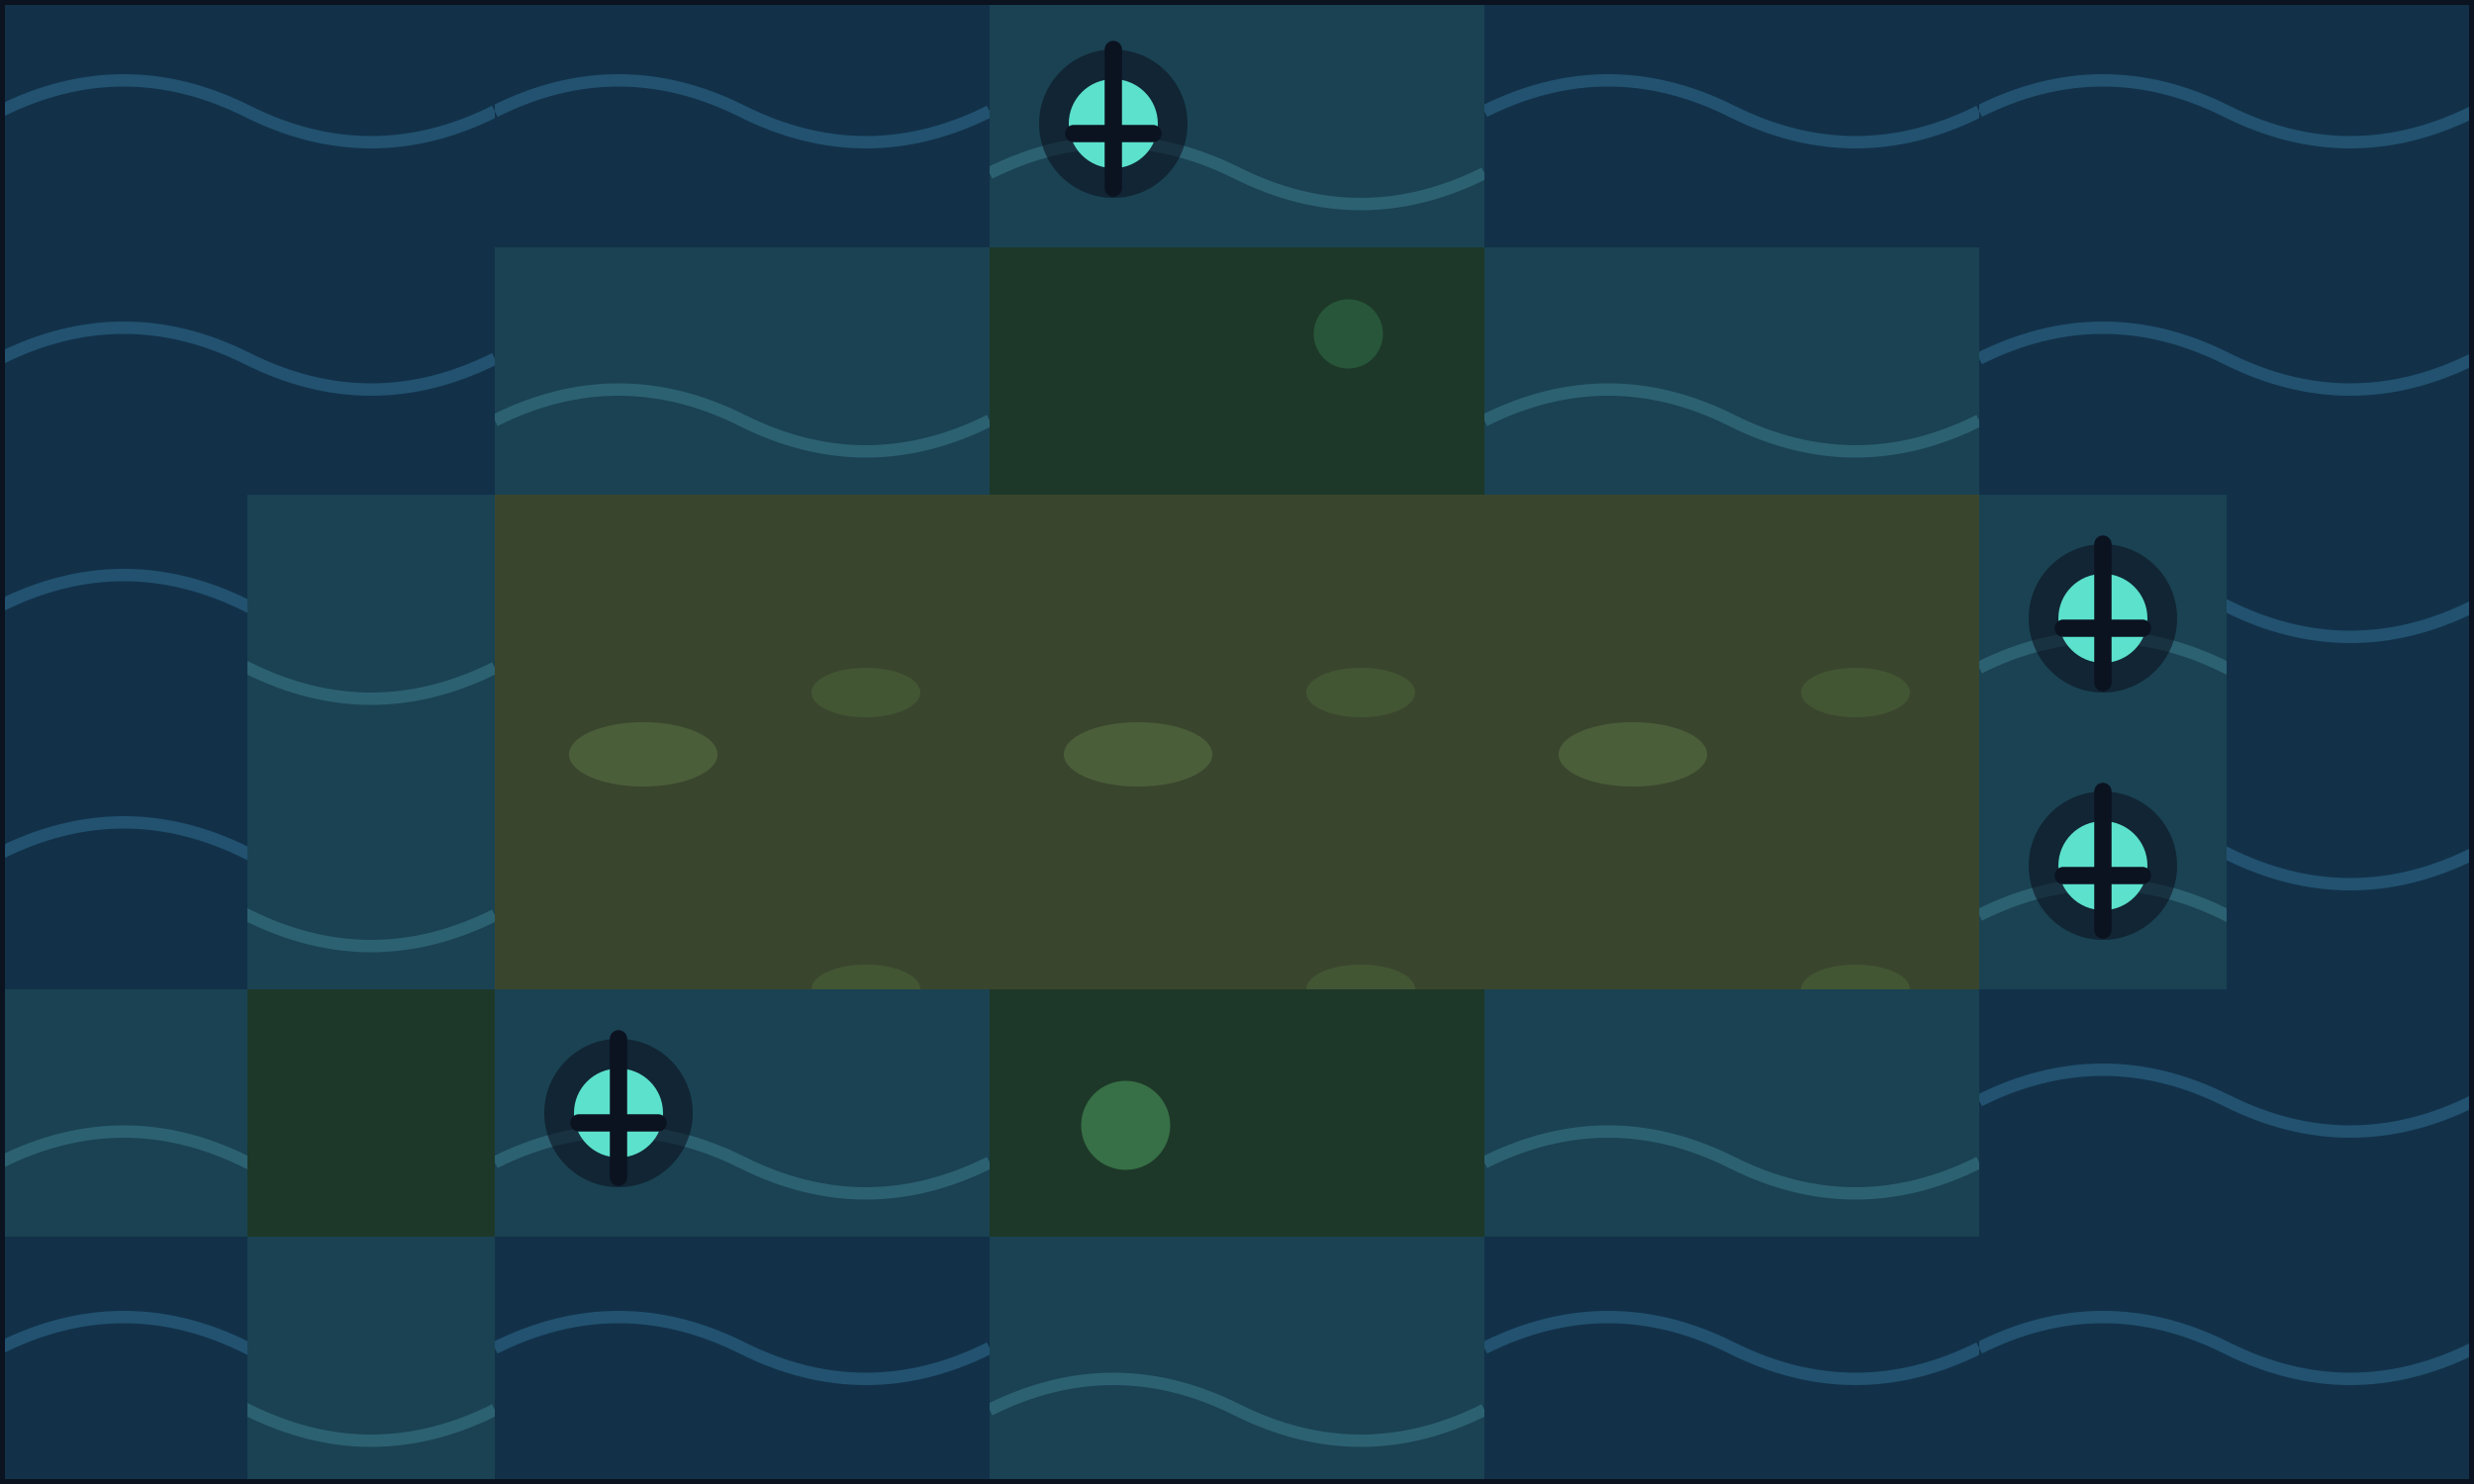
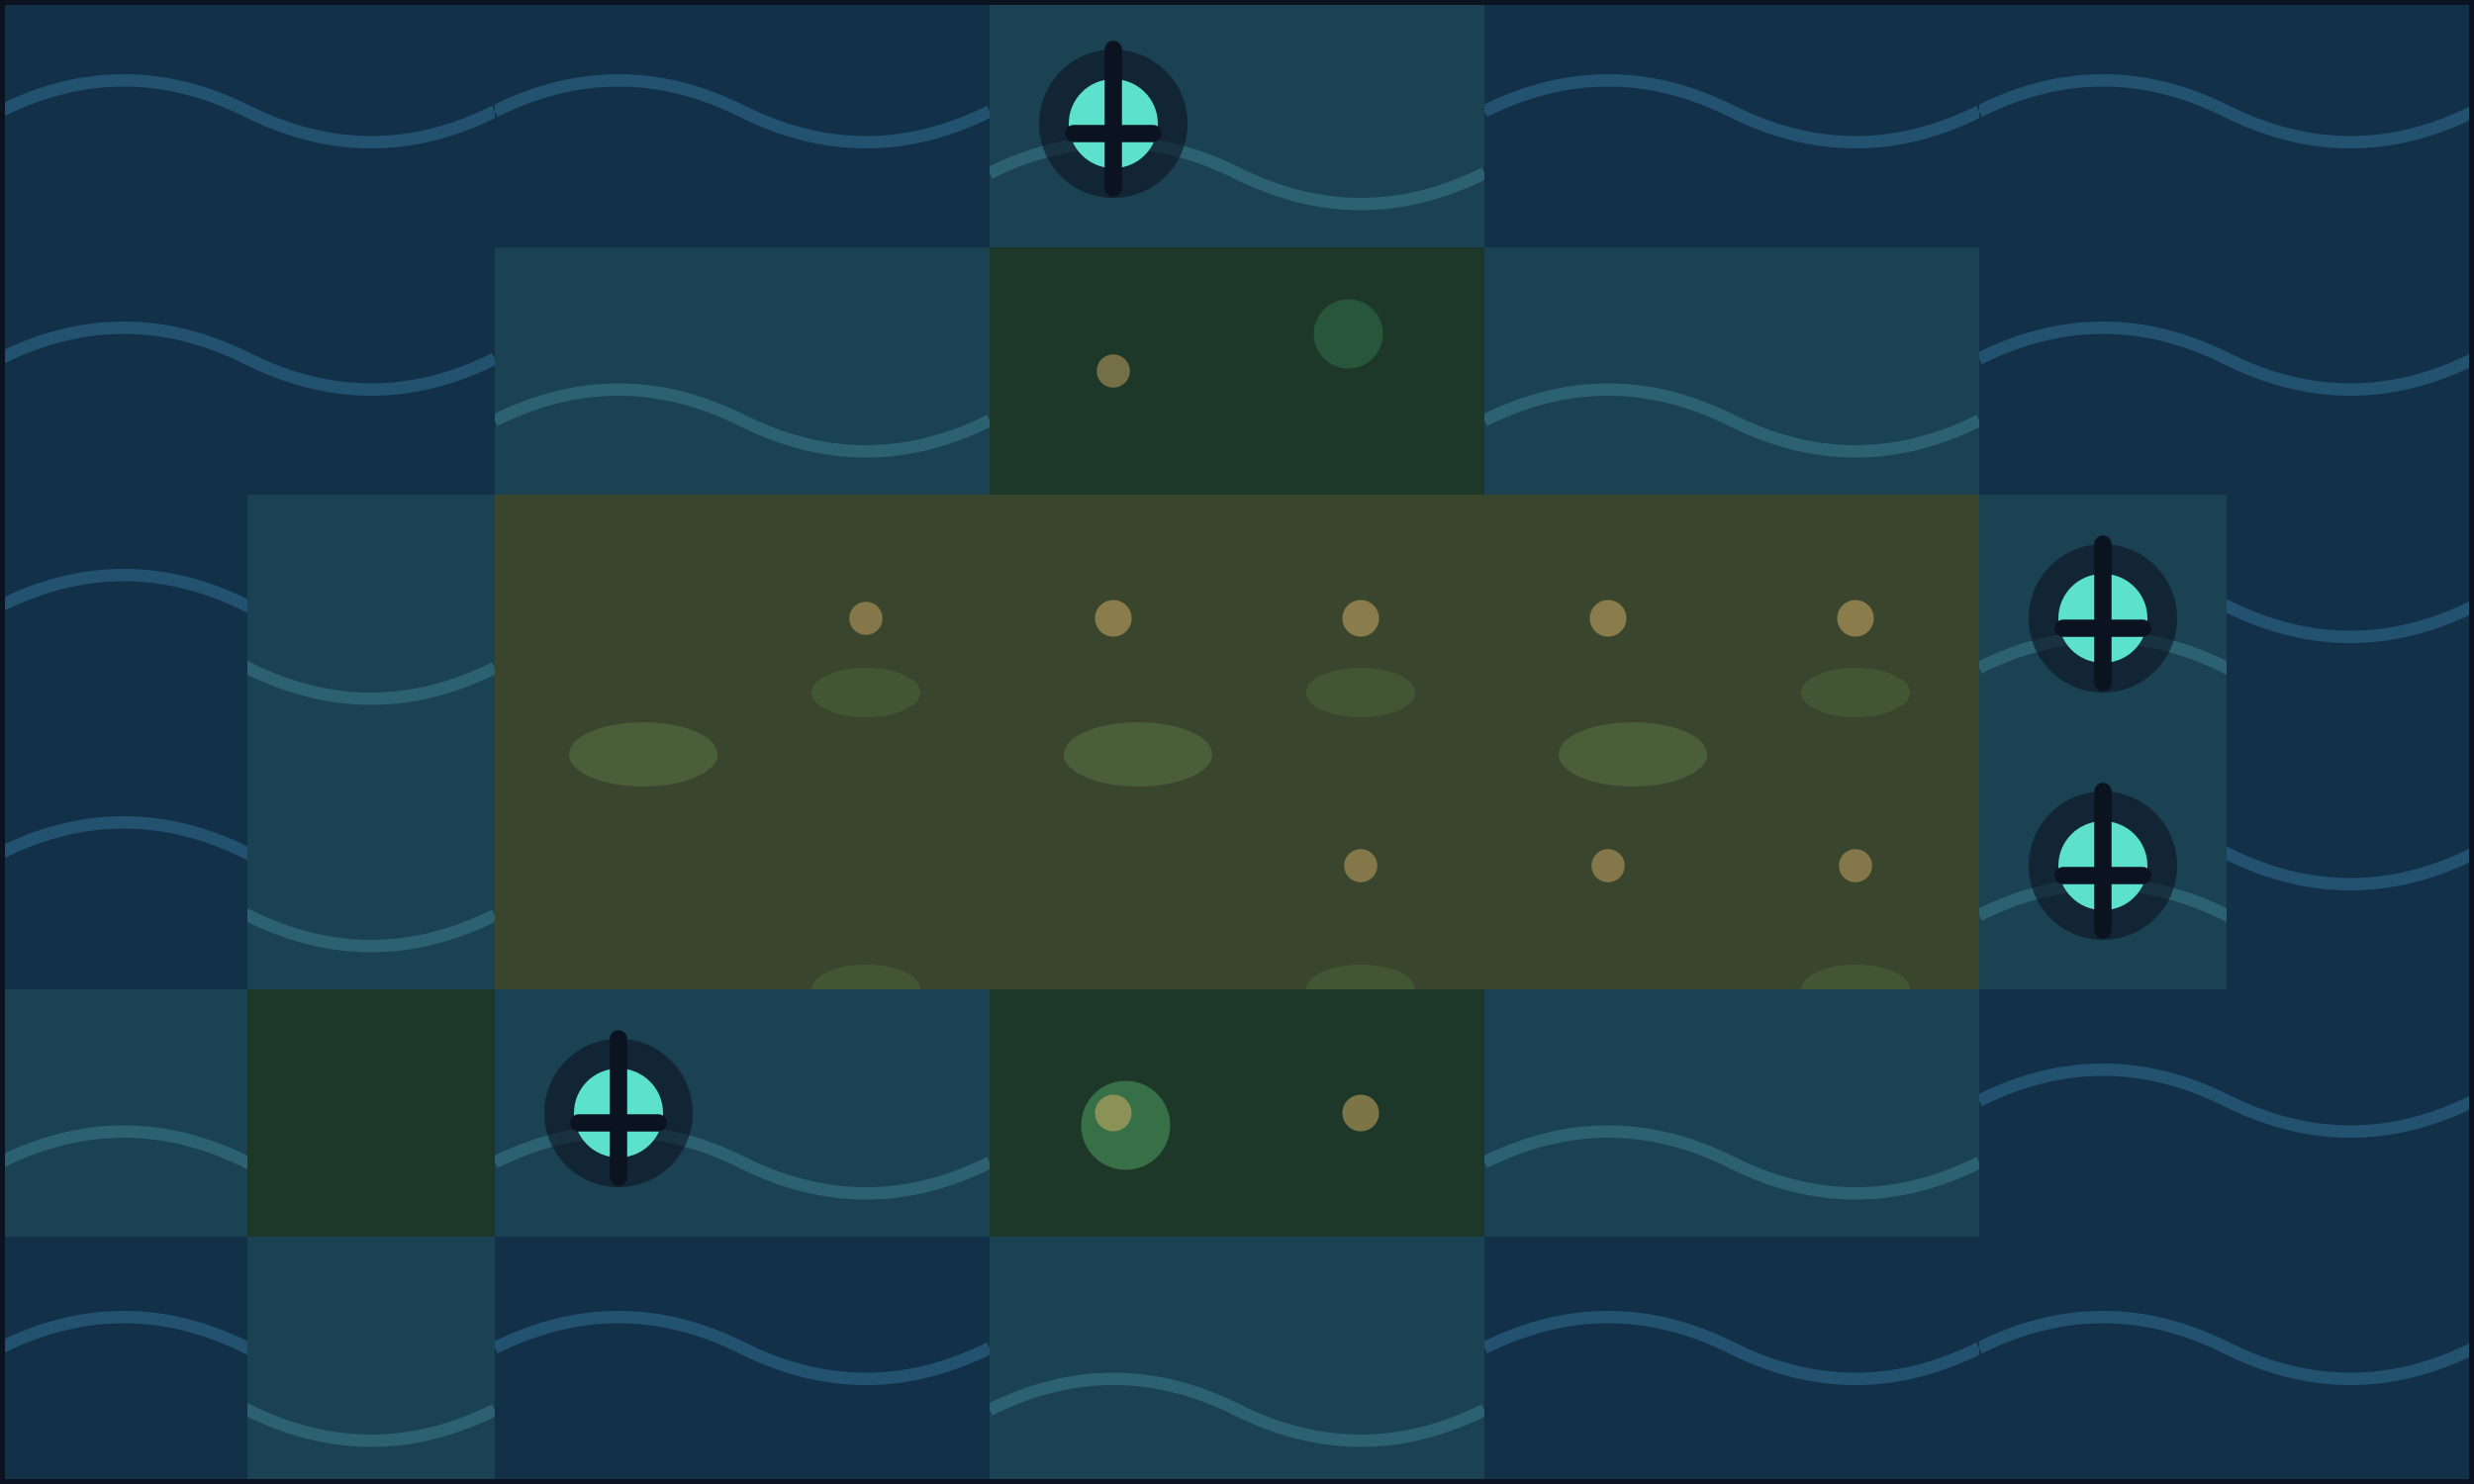
<svg xmlns="http://www.w3.org/2000/svg" viewBox="0 0 10 6" preserveAspectRatio="none">
  <defs>
    <pattern id="forest" width="2" height="2" patternUnits="userSpaceOnUse">
      <rect width="2" height="2" fill="#1d3828" />
      <circle cx=".55" cy=".55" r=".18" fill="#3d7d4d" opacity=".8" />
      <circle cx="1.45" cy="1.35" r=".14" fill="#2c6040" opacity=".75" />
    </pattern>
    <pattern id="hills" width="2" height="1.4" patternUnits="userSpaceOnUse">
      <rect width="2" height="1.4" fill="#4a4130" />
      <path d="M0 1.1 Q.5 .55 1 1.1 T2 1.1" fill="none" stroke="#75664a" stroke-width=".07" opacity=".6" />
    </pattern>
    <pattern id="mountain" width="2" height="1.5" patternUnits="userSpaceOnUse">
      <rect width="2" height="1.5" fill="#665f52" />
      <path d="M0 1.3 L.8 .2 L1.4 1.3Z" fill="#837a69" opacity=".65" />
      <path d="M.9 1.3 L1.55 .45 L2 1.3Z" fill="#514a40" opacity=".6" />
    </pattern>
    <pattern id="water" width="2" height="1" patternUnits="userSpaceOnUse">
      <rect width="2" height="1" fill="#123149" />
      <path d="M0 .45 Q.5 .2 1 .45 T2 .45" fill="none" stroke="#2f6d90" stroke-width=".05" opacity=".55" />
    </pattern>
    <pattern id="coast" width="2" height="1" patternUnits="userSpaceOnUse">
      <rect width="2" height="1" fill="#1a4252" />
      <path d="M0 .7 Q.5 .45 1 .7 T2 .7" fill="none" stroke="#3e7f91" stroke-width=".05" opacity=".5" />
    </pattern>
    <pattern id="marsh" width="2" height="1.2" patternUnits="userSpaceOnUse">
      <rect width="2" height="1.2" fill="#39462d" />
      <ellipse cx=".6" cy=".65" rx=".3" ry=".13" fill="#536840" opacity=".7" />
      <ellipse cx="1.5" cy=".4" rx=".22" ry=".1" fill="#4a6038" opacity=".6" />
    </pattern>
  </defs>
  <rect width="10" height="6" fill="#263b30" />
  <rect x="0" y="0" width="1.01" height="1.01" fill="url(#water)" />
  <rect x="1" y="0" width="1.01" height="1.01" fill="url(#water)" />
  <rect x="2" y="0" width="1.01" height="1.01" fill="url(#water)" />
  <rect x="3" y="0" width="1.01" height="1.01" fill="url(#water)" />
  <rect x="4" y="0" width="1.01" height="1.01" fill="url(#coast)" />
  <rect x="5" y="0" width="1.01" height="1.01" fill="url(#coast)" />
  <rect x="6" y="0" width="1.01" height="1.01" fill="url(#water)" />
  <rect x="7" y="0" width="1.01" height="1.01" fill="url(#water)" />
  <rect x="8" y="0" width="1.01" height="1.01" fill="url(#water)" />
  <rect x="9" y="0" width="1.01" height="1.01" fill="url(#water)" />
  <rect x="0" y="1" width="1.01" height="1.01" fill="url(#water)" />
  <rect x="1" y="1" width="1.01" height="1.01" fill="url(#water)" />
  <rect x="2" y="1" width="1.01" height="1.01" fill="url(#coast)" />
  <rect x="3" y="1" width="1.01" height="1.01" fill="url(#coast)" />
  <rect x="4" y="1" width="1.01" height="1.01" fill="url(#forest)" />
  <rect x="5" y="1" width="1.01" height="1.01" fill="url(#forest)" />
  <rect x="6" y="1" width="1.01" height="1.01" fill="url(#coast)" />
  <rect x="7" y="1" width="1.01" height="1.01" fill="url(#coast)" />
  <rect x="8" y="1" width="1.01" height="1.01" fill="url(#water)" />
  <rect x="9" y="1" width="1.01" height="1.01" fill="url(#water)" />
  <rect x="0" y="2" width="1.01" height="1.01" fill="url(#water)" />
  <rect x="1" y="2" width="1.01" height="1.01" fill="url(#coast)" />
  <rect x="2" y="2" width="1.01" height="1.01" fill="url(#marsh)" />
  <rect x="3" y="2" width="1.01" height="1.01" fill="url(#marsh)" />
  <rect x="4" y="2" width="1.01" height="1.01" fill="url(#marsh)" />
  <rect x="5" y="2" width="1.01" height="1.01" fill="url(#marsh)" />
  <rect x="6" y="2" width="1.01" height="1.01" fill="url(#marsh)" />
  <rect x="7" y="2" width="1.01" height="1.01" fill="url(#marsh)" />
  <rect x="8" y="2" width="1.01" height="1.01" fill="url(#coast)" />
  <rect x="9" y="2" width="1.01" height="1.01" fill="url(#water)" />
  <rect x="0" y="3" width="1.01" height="1.01" fill="url(#water)" />
  <rect x="1" y="3" width="1.01" height="1.01" fill="url(#coast)" />
  <rect x="2" y="3" width="1.01" height="1.01" fill="url(#marsh)" />
  <rect x="3" y="3" width="1.01" height="1.01" fill="url(#marsh)" />
  <rect x="4" y="3" width="1.01" height="1.01" fill="url(#marsh)" />
  <rect x="5" y="3" width="1.01" height="1.01" fill="url(#marsh)" />
  <rect x="6" y="3" width="1.01" height="1.01" fill="url(#marsh)" />
  <rect x="7" y="3" width="1.01" height="1.01" fill="url(#marsh)" />
  <rect x="8" y="3" width="1.01" height="1.01" fill="url(#coast)" />
  <rect x="9" y="3" width="1.01" height="1.01" fill="url(#water)" />
  <rect x="0" y="4" width="1.01" height="1.01" fill="url(#coast)" />
  <rect x="1" y="4" width="1.01" height="1.01" fill="url(#forest)" />
  <rect x="2" y="4" width="1.01" height="1.01" fill="url(#coast)" />
  <rect x="3" y="4" width="1.01" height="1.01" fill="url(#coast)" />
  <rect x="4" y="4" width="1.01" height="1.01" fill="url(#forest)" />
  <rect x="5" y="4" width="1.01" height="1.01" fill="url(#forest)" />
  <rect x="6" y="4" width="1.01" height="1.01" fill="url(#coast)" />
  <rect x="7" y="4" width="1.01" height="1.01" fill="url(#coast)" />
  <rect x="8" y="4" width="1.01" height="1.01" fill="url(#water)" />
  <rect x="9" y="4" width="1.01" height="1.01" fill="url(#water)" />
  <rect x="0" y="5" width="1.01" height="1.01" fill="url(#water)" />
  <rect x="1" y="5" width="1.01" height="1.01" fill="url(#coast)" />
  <rect x="2" y="5" width="1.01" height="1.01" fill="url(#water)" />
  <rect x="3" y="5" width="1.01" height="1.01" fill="url(#water)" />
  <rect x="4" y="5" width="1.01" height="1.01" fill="url(#coast)" />
  <rect x="5" y="5" width="1.01" height="1.01" fill="url(#coast)" />
  <rect x="6" y="5" width="1.01" height="1.01" fill="url(#water)" />
  <rect x="7" y="5" width="1.01" height="1.01" fill="url(#water)" />
  <rect x="8" y="5" width="1.01" height="1.01" fill="url(#water)" />
  <rect x="9" y="5" width="1.01" height="1.01" fill="url(#water)" />
+   <circle cx="4.50" cy="1.50" r="0.067" fill="#e8b86d" opacity="0.43" />
+   <circle cx="3.50" cy="2.50" r="0.067" fill="#e8b86d" opacity="0.43" />
+   <circle cx="4.50" cy="2.50" r="0.074" fill="#e8b86d" opacity="0.47" />
+   <circle cx="5.50" cy="2.50" r="0.074" fill="#e8b86d" opacity="0.47" />
+   <circle cx="6.50" cy="2.50" r="0.074" fill="#e8b86d" opacity="0.47" />
+   <circle cx="7.50" cy="2.50" r="0.074" fill="#e8b86d" opacity="0.47" />
+   <circle cx="5.50" cy="3.50" r="0.067" fill="#e8b86d" opacity="0.43" />
+   <circle cx="6.50" cy="3.50" r="0.067" fill="#e8b86d" opacity="0.43" />
+   <circle cx="7.50" cy="3.50" r="0.067" fill="#e8b86d" opacity="0.43" />
+   <circle cx="4.50" cy="4.50" r="0.074" fill="#e8b86d" opacity="0.47" />
+   <circle cx="5.50" cy="4.50" r="0.074" fill="#e8b86d" opacity="0.47" />
  <circle cx="4.5" cy="0.5" r=".3" fill="#0b1220" opacity=".6" />
  <circle cx="4.5" cy="0.5" r=".18" fill="#5eead4" opacity=".95" />
  <path d="M4.5 0.2 V0.76 M4.34 0.54 H4.66" stroke="#0b1220" stroke-width=".07" stroke-linecap="round" />
  <circle cx="8.5" cy="2.5" r=".3" fill="#0b1220" opacity=".6" />
  <circle cx="8.5" cy="2.5" r=".18" fill="#5eead4" opacity=".95" />
  <path d="M8.5 2.2 V2.76 M8.34 2.54 H8.66" stroke="#0b1220" stroke-width=".07" stroke-linecap="round" />
  <circle cx="8.5" cy="3.5" r=".3" fill="#0b1220" opacity=".6" />
  <circle cx="8.5" cy="3.5" r=".18" fill="#5eead4" opacity=".95" />
  <path d="M8.5 3.2 V3.76 M8.34 3.54 H8.66" stroke="#0b1220" stroke-width=".07" stroke-linecap="round" />
  <circle cx="2.5" cy="4.5" r=".3" fill="#0b1220" opacity=".6" />
  <circle cx="2.5" cy="4.5" r=".18" fill="#5eead4" opacity=".95" />
  <path d="M2.5 4.2 V4.76 M2.34 4.54 H2.66" stroke="#0b1220" stroke-width=".07" stroke-linecap="round" />
  <path d="M0 0H10V6H0Z" fill="none" stroke="#0b1220" stroke-width=".04" />
</svg>
